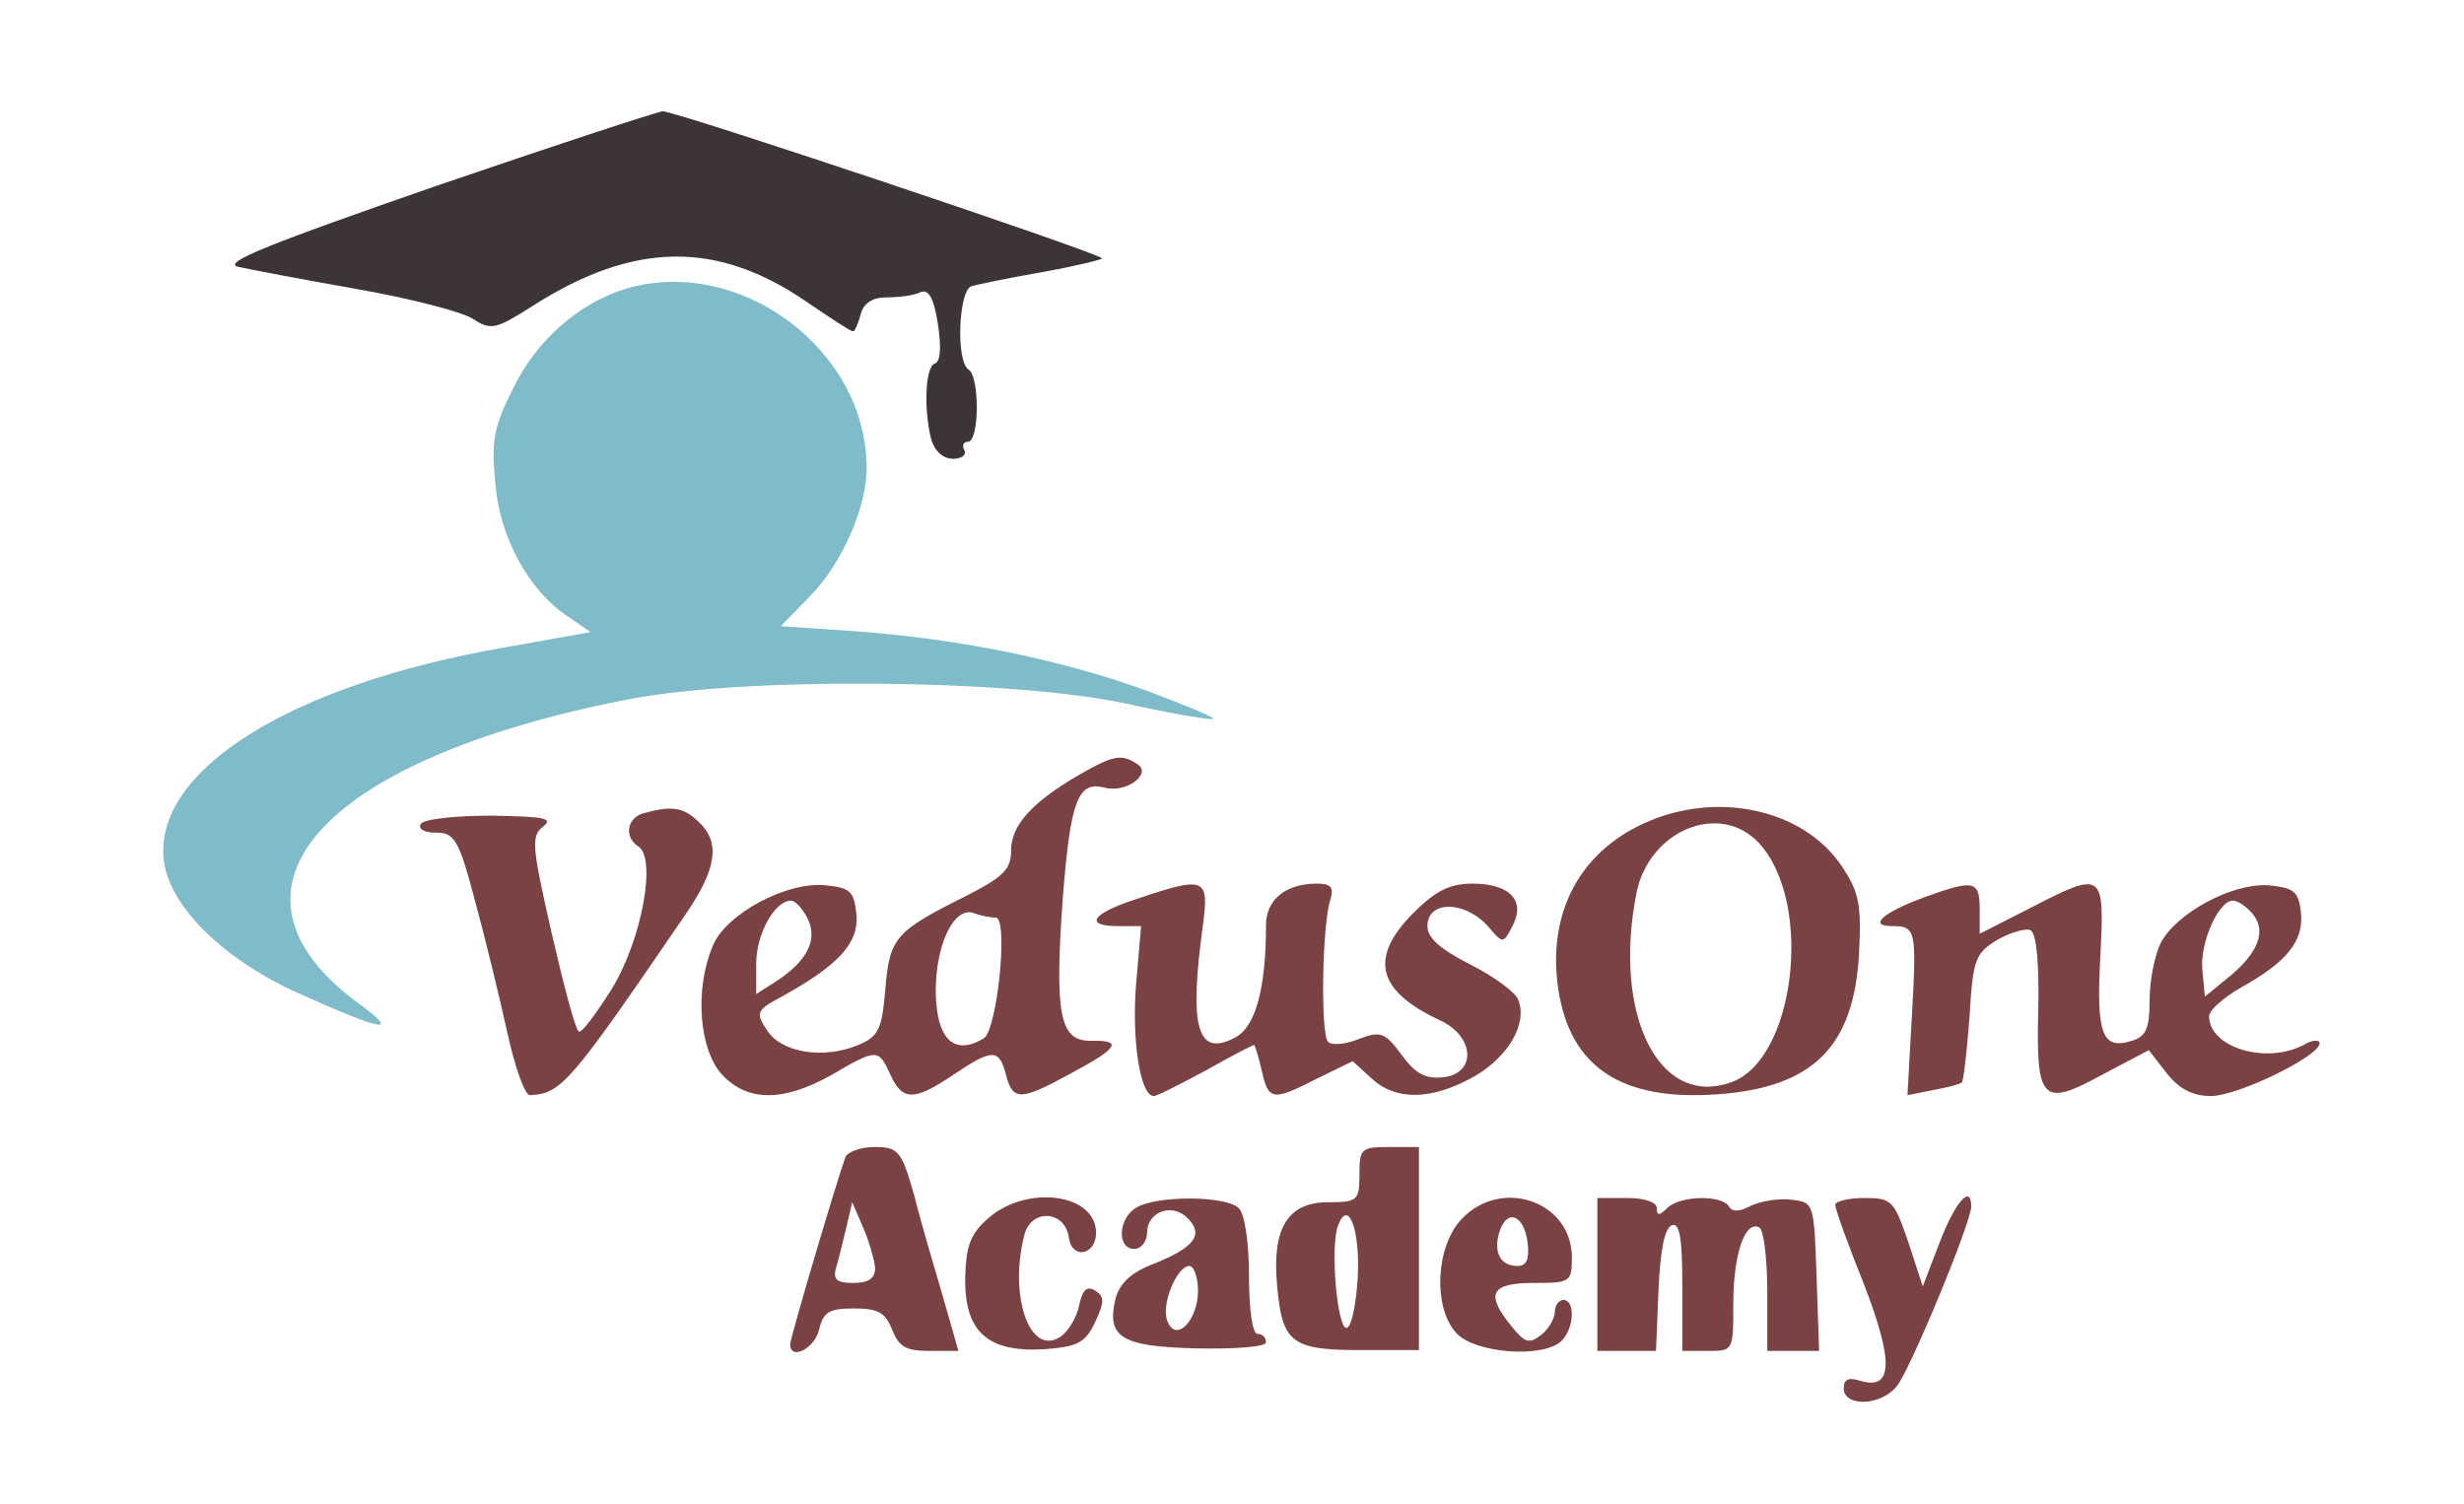
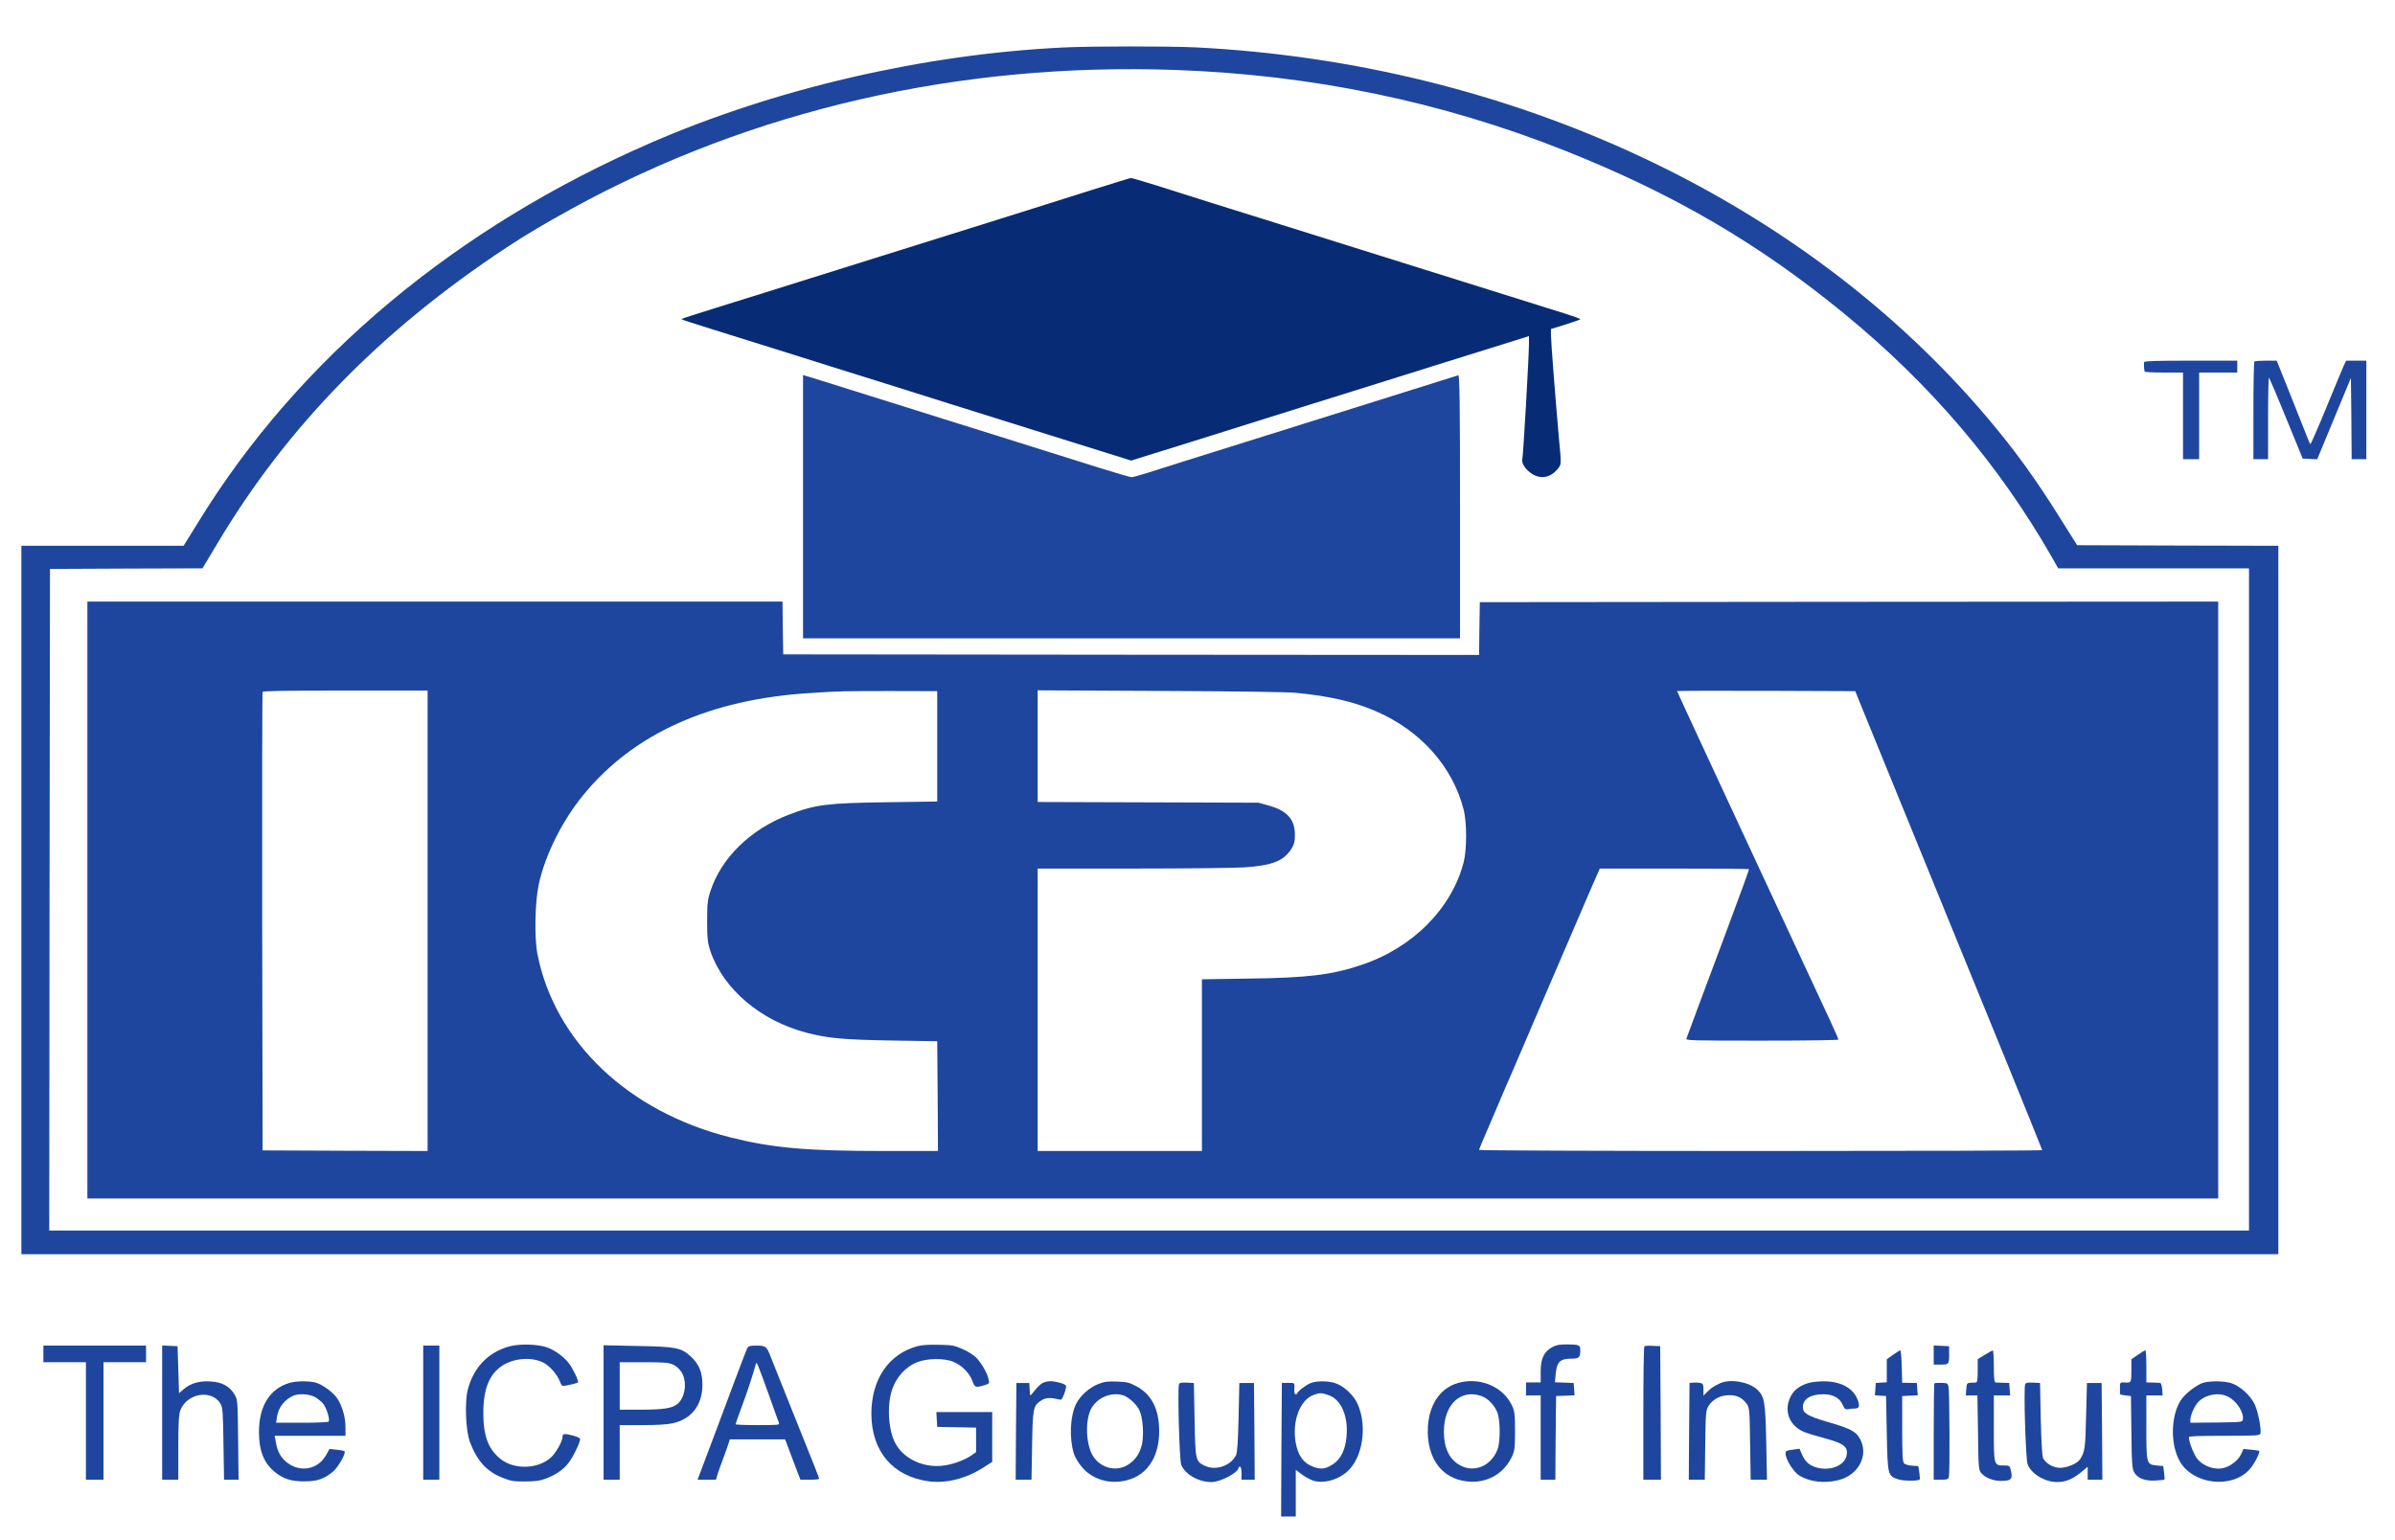
- <svg xmlns="http://www.w3.org/2000/svg" version="1.0" width="290pt" height="177pt" viewBox="0 0 290 177" preserveAspectRatio="xMidYMid meet">
-   <g transform="translate(0,177) scale(0.1,-0.1)" fill="#000000" stroke="none">
-     <path d="M510 1550 c-190 -66 -249 -89 -230 -94 14 -3 76 -15 139 -26 63 -11 125 -27 137 -35 22 -14 27 -13 71 15 119 76 217 77 322 5 28 -19 52 -35 55 -35 2 0 6 9 9 20 3 13 14 20 30 20 14 0 32 2 40 6 10 4 16 -6 21 -38 4 -27 3 -44 -4 -46 -11 -4 -13 -54 -4 -89 4 -14 14 -23 26 -23 10 0 16 5 13 10 -3 6 -1 10 4 10 14 0 14 77 1 85 -15 9 -12 92 3 98 6 2 45 10 85 17 39 7 71 15 69 16 -8 8 -504 174 -517 173 -8 -1 -130 -41 -270 -89z" style="stroke-width: 0px; fill: rgba(37, 29, 29, 0.89);" />
-     <path d="M736 1430 c-55 -17 -105 -61 -132 -117 -23 -45 -26 -63 -21 -112 5 -64 40 -127 86 -157 l26 -18 -101 -18 c-254 -44 -415 -146 -401 -252 7 -53 70 -115 156 -154 102 -46 124 -50 73 -13 -181 133 -47 286 313 357 137 28 454 25 590 -4 54 -12 101 -20 103 -18 1 2 -35 17 -81 34 -100 36 -218 60 -340 69 l-88 6 35 36 c37 38 66 104 66 150 0 140 -150 251 -284 211z" style="stroke-width: 0px; fill:rgba(111, 179, 194, 0.89);" />
-     <path d="M1270 858 c-55 -32 -80 -59 -80 -89 0 -22 -9 -31 -52 -53 -84 -42 -91 -49 -96 -110 -4 -48 -8 -56 -32 -66 -41 -17 -90 -9 -107 17 -14 21 -13 24 17 40 67 37 91 63 88 97 -3 27 -7 31 -36 34 -46 5 -118 -34 -133 -71 -22 -52 -16 -123 11 -152 30 -32 72 -32 129 0 53 31 55 31 69 0 14 -31 28 -31 74 0 46 31 54 31 62 0 8 -31 17 -31 77 2 56 30 61 39 22 38 -36 0 -42 32 -32 170 9 114 18 136 49 128 26 -7 57 17 38 28 -18 12 -28 10 -68 -13z m-320 -168 c13 -25 1 -50 -35 -74 l-25 -16 0 36 c0 35 22 74 41 74 5 0 13 -9 19 -20z m222 0 c15 0 2 -131 -14 -142 -28 -17 -47 -8 -54 26 -11 62 14 133 43 121 8 -3 19 -5 25 -5z" style="stroke-width: 0px; fill: rgba(106, 43, 43, 0.89);" />
-     <path d="M758 813 c-20 -5 -24 -28 -7 -39 22 -13 5 -109 -31 -168 -19 -30 -36 -53 -39 -50 -4 3 -18 56 -32 117 -23 101 -24 113 -10 124 13 10 2 12 -61 13 -42 0 -80 -4 -83 -10 -3 -6 5 -10 18 -10 22 0 27 -8 46 -80 12 -44 29 -114 38 -155 9 -41 21 -75 27 -74 37 2 47 14 183 213 37 54 41 85 15 109 -18 17 -31 19 -64 10z" style="stroke-width: 0px; fill: rgba(106, 43, 43, 0.89);" />
-     <path d="M1935 801 c-77 -35 -114 -107 -101 -195 14 -92 74 -132 187 -124 113 8 161 56 167 166 3 57 0 72 -20 102 -45 68 -148 90 -233 51z m135 -23 c65 -70 43 -256 -33 -282 -85 -30 -139 80 -111 223 15 74 98 108 144 59z" style="stroke-width: 0px; fill: rgba(106, 43, 43, 0.89);" />
-     <path d="M1338 712 c-53 -17 -63 -32 -22 -32 l27 0 -6 -70 c-5 -65 5 -130 21 -130 4 0 31 14 61 30 30 17 55 30 57 30 1 0 5 -13 9 -30 8 -36 13 -36 66 -9 l41 20 22 -20 c29 -27 71 -26 121 2 40 23 63 62 52 90 -3 9 -29 28 -57 42 -35 18 -50 31 -50 45 0 31 45 30 72 -1 17 -20 17 -20 28 1 16 30 -3 50 -47 50 -26 0 -43 -8 -69 -34 -53 -53 -44 -92 31 -127 41 -19 43 -63 3 -67 -20 -2 -32 4 -48 26 -20 27 -25 29 -51 19 -15 -6 -32 -8 -36 -3 -9 9 -7 139 3 168 4 14 0 18 -16 18 -37 0 -60 -19 -60 -49 0 -74 -12 -119 -36 -132 -45 -24 -55 11 -38 134 7 54 2 56 -78 29z" style="stroke-width: 0px; fill: rgba(106, 43, 43, 0.89);" />
-     <path d="M2265 714 c-49 -18 -67 -34 -38 -34 28 0 29 -4 23 -109 l-5 -90 30 6 c17 3 32 7 34 9 2 2 6 37 9 77 4 69 7 75 33 91 16 9 34 14 39 11 7 -4 10 -41 9 -91 -3 -110 4 -118 75 -79 l55 29 21 -27 c15 -19 31 -27 52 -27 32 0 128 47 128 62 0 5 -9 4 -19 -2 -44 -23 -111 -3 -111 34 0 7 17 22 38 34 54 30 74 55 70 89 -3 24 -8 28 -38 31 -43 3 -109 -33 -127 -68 -7 -14 -13 -44 -13 -67 0 -33 -4 -43 -21 -48 -35 -11 -42 8 -37 99 5 101 4 102 -85 56 l-57 -29 0 29 c0 34 -7 35 -65 14z m383 -16 c20 -20 13 -45 -20 -74 l-33 -27 -3 32 c-3 31 19 81 36 81 5 0 13 -5 20 -12z" style="stroke-width: 0px; fill: rgba(106, 43, 43, 0.89);" />
-     <path d="M995 408 c-10 -27 -65 -213 -65 -220 0 -20 29 -5 34 17 5 21 12 25 41 25 29 0 37 -5 45 -25 8 -20 16 -25 44 -25 l34 0 -18 63 c-10 34 -26 88 -34 120 -15 53 -19 57 -47 57 -16 0 -32 -6 -34 -12z m35 -130 c0 -13 -8 -18 -26 -18 -19 0 -24 4 -20 18 3 9 8 31 12 47 l7 30 13 -30 c7 -16 13 -38 14 -47z" style="stroke-width: 0px; fill: rgba(106, 43, 43, 0.89);" />
-     <path d="M1600 388 c0 -31 -2 -33 -37 -33 -47 0 -66 -30 -60 -97 6 -68 16 -77 98 -77 l69 0 0 119 0 120 -35 0 c-33 0 -35 -2 -35 -32z m-2 -122 c-2 -31 -7 -57 -13 -59 -11 -2 -20 97 -10 121 12 32 26 -6 23 -62z" style="stroke-width: 0px; fill: rgba(106, 43, 43, 0.89);" />
-     <path d="M1164 337 c-22 -19 -27 -33 -28 -71 -1 -63 26 -88 93 -84 39 3 48 7 60 32 11 24 11 30 0 37 -10 6 -15 1 -19 -18 -3 -14 -13 -31 -23 -37 -36 -22 -60 51 -41 122 9 30 48 27 52 -5 4 -26 32 -20 32 6 0 46 -80 57 -126 18z" style="stroke-width: 0px; fill: rgba(106, 43, 43, 0.89);" />
-     <path d="M1338 349 c-22 -12 -24 -49 -3 -49 8 0 15 9 15 19 0 25 30 36 48 17 19 -19 8 -34 -39 -53 -27 -10 -41 -23 -46 -41 -11 -46 6 -57 96 -59 46 -1 81 2 81 7 0 6 -4 10 -10 10 -6 0 -10 29 -10 68 0 40 -5 73 -12 80 -15 15 -96 15 -120 1z m72 -98 c0 -35 -26 -62 -36 -36 -8 19 11 65 26 65 5 0 10 -13 10 -29z" style="stroke-width: 0px; fill: rgba(106, 43, 43, 0.89);" />
-     <path d="M1720 335 c-30 -32 -34 -103 -6 -134 22 -24 103 -30 124 -9 15 15 16 48 2 48 -5 0 -10 -6 -10 -14 0 -7 -7 -20 -16 -27 -14 -11 -19 -10 -35 10 -31 38 -25 51 26 51 43 0 45 1 45 30 0 66 -83 95 -130 45z m78 -28 c2 -19 -1 -27 -12 -27 -20 0 -29 16 -21 41 9 27 29 19 33 -14z" style="stroke-width: 0px; fill: rgba(106, 43, 43, 0.89);" />
-     <path d="M1880 270 l0 -90 35 0 34 0 3 72 c2 46 7 73 16 76 9 3 12 -16 12 -72 l0 -76 30 0 c30 0 30 0 30 56 0 58 14 99 31 89 5 -4 9 -37 9 -76 l0 -69 30 0 31 0 -3 88 c-3 86 -3 87 -30 90 -15 2 -36 -2 -47 -7 -13 -7 -22 -8 -26 -1 -9 14 -58 13 -73 -2 -9 -9 -12 -9 -12 0 0 7 -14 12 -35 12 l-35 0 0 -90z" style="stroke-width: 0px; fill: rgba(106, 43, 43, 0.89);" />
-     <path d="M2160 352 c0 -5 15 -47 34 -94 35 -91 34 -125 -5 -113 -13 4 -19 2 -19 -9 0 -22 43 -21 62 2 15 17 88 193 88 212 0 27 -19 5 -37 -42 l-20 -52 -17 52 c-17 49 -19 52 -52 52 -19 0 -34 -4 -34 -8z" style="stroke-width: 0px; fill: rgba(106, 43, 43, 0.89);" />
+ <svg xmlns="http://www.w3.org/2000/svg" viewBox="0 0 112 72">
+   <g transform="matrix(0.006858, 0, 0, -0.005551, 0.9314041, 70.9385)" fill="#000000" stroke="none" style="">
+     <path d="M7110 12379 c-946 -57 -1956 -346 -2804 -801 -1334 -715 -2401 -1818 -3083 -3185 l-107 -213 -553 0 -553 0 0 -2985 0 -2985 7695 0 7695 0 0 2985 0 2985 -686 2 -686 3 -122 240 c-165 325 -301 557 -484 825 -1257 1843 -3245 2995 -5402 3130 -185 11 -719 11 -910 -1z m765 -189 c932 -40 1820 -267 2660 -680 741 -364 1320 -781 1907 -1376 586 -594 1050 -1266 1412 -2046 l45 -98 650 0 651 0 0 -2790 0 -2790 -7500 0 -7500 0 2 2788 3 2787 520 3 520 2 105 217 c474 980 1115 1790 1965 2484 131 107 270 209 450 331 1224 830 2638 1232 4110 1168z" style="fill: rgb(30, 70, 158);" />
+     <path d="M7310 11179 c-140 -55 -322 -126 -405 -158 -82 -32 -238 -92 -345 -134 -498 -193 -620 -240 -690 -267 -41 -16 -151 -59 -245 -95 -93 -36 -233 -90 -310 -120 -77 -30 -185 -71 -240 -93 -55 -21 -205 -79 -332 -128 -128 -49 -233 -91 -233 -94 0 -3 105 -45 233 -94 127 -49 318 -122 422 -163 333 -130 383 -149 730 -283 187 -73 390 -151 450 -175 61 -23 363 -140 671 -260 l562 -217 118 46 c66 25 193 74 284 109 91 35 284 110 430 167 146 56 328 127 405 157 77 30 203 78 280 108 77 30 217 84 310 120 94 36 204 79 245 95 41 16 202 78 358 138 l282 109 0 -66 c0 -101 -39 -943 -45 -968 -8 -33 17 -84 59 -121 64 -56 135 -40 186 42 21 34 21 35 5 243 -24 336 -55 824 -55 879 l0 51 100 38 c55 21 100 41 100 45 0 4 -51 26 -112 50 -62 23 -174 67 -248 96 -74 29 -387 150 -695 269 -308 119 -587 227 -620 240 -33 13 -213 82 -400 155 -187 72 -380 147 -430 166 -200 78 -296 115 -420 164 -71 27 -134 50 -140 49 -5 0 -125 -46 -265 -100z" style="fill: rgb(8, 43, 118);" />
+     <path d="M5340 8510 l0 -1110 2240 0 2240 0 0 1111 c0 885 -3 1110 -12 1106 -24 -10 -612 -238 -753 -292 -77 -30 -216 -84 -310 -120 -93 -37 -204 -79 -245 -95 -41 -16 -151 -58 -245 -95 -93 -36 -233 -90 -310 -120 -77 -30 -187 -73 -245 -96 -58 -23 -112 -41 -120 -41 -8 0 -107 36 -220 79 -259 101 -578 225 -695 270 -49 19 -117 45 -150 58 -33 13 -132 51 -220 85 -88 34 -212 82 -275 107 -63 24 -160 62 -215 83 -167 65 -331 129 -400 155 l-65 24 0 -1109z" style="fill: rgb(30, 70, 158);" />
+     <path d="M460 5195 l0 -2515 7265 0 7265 0 0 2515 0 2515 -2517 -2 -2518 -3 -3 -223 -2 -222 -2373 2 -2372 3 -3 223 -2 222 -2370 0 -2370 0 0 -2515z m2320 -175 l0 -1940 -562 2 -563 3 -3 1925 c-1 1059 0 1931 3 1938 3 9 126 12 565 12 l560 0 0 -1940z m3475 1470 l0 -465 -340 -6 c-413 -7 -489 -19 -670 -104 -261 -122 -463 -364 -537 -647 -19 -70 -22 -109 -22 -253 0 -144 4 -182 22 -250 89 -322 343 -588 658 -689 144 -46 246 -58 579 -65 l310 -6 3 -462 2 -463 -373 0 c-527 0 -758 26 -1047 116 -694 217 -1194 806 -1311 1544 -22 137 -17 439 9 587 44 250 161 539 307 758 342 514 860 801 1540 854 211 17 226 17 560 17 l310 -1 0 -465z m2445 451 c233 -28 391 -73 546 -155 305 -163 524 -466 599 -831 22 -108 22 -333 0 -440 -80 -389 -347 -722 -695 -866 -202 -85 -369 -110 -772 -116 l-318 -6 0 -723 0 -724 -560 0 -560 0 0 1190 0 1190 648 0 c356 0 698 5 759 10 191 15 271 54 323 156 20 40 24 63 24 124 -1 127 -56 200 -181 242 l-68 23 -752 3 -753 3 0 470 0 471 833 -5 c525 -3 867 -9 927 -16z m3841 -66 c33 -99 590 -1786 692 -2095 41 -124 183 -554 316 -956 132 -402 241 -734 241 -737 0 -4 -864 -7 -1920 -7 -1101 0 -1920 4 -1920 9 0 5 27 87 61 182 33 96 67 192 74 214 7 22 43 126 80 230 37 105 73 208 80 230 7 22 48 139 90 260 106 304 142 407 228 655 41 118 105 302 142 408 l68 192 508 0 c280 0 509 -2 509 -5 0 -11 -43 -156 -163 -555 -69 -228 -155 -514 -192 -635 -36 -121 -68 -228 -71 -237 -5 -17 24 -18 515 -18 317 0 521 4 521 9 0 6 -29 88 -65 183 -36 95 -126 333 -199 528 -74 195 -234 621 -356 945 -332 882 -480 1277 -480 1281 0 2 273 3 608 2 l607 -3 26 -80z" style="fill: rgb(30, 70, 158);" />
+     <path d="M14485 9728 c-3 -11 -1 -58 3 -80 1 -5 61 -8 132 -8 l130 0 0 -365 0 -365 55 0 55 0 0 365 0 365 130 0 130 0 0 50 0 50 -315 0 c-244 0 -317 -3 -320 -12z" style="fill: rgb(30, 70, 158);" />
+     <path d="M15237 9733 c-4 -3 -7 -190 -7 -415 l0 -408 50 0 50 0 0 347 c0 190 3 344 6 340 3 -3 57 -158 118 -344 l112 -338 50 -3 49 -3 115 343 115 343 3 -342 2 -343 50 0 50 0 0 415 0 415 -69 0 -69 0 -16 -42 c-9 -24 -62 -184 -120 -357 -57 -172 -106 -309 -108 -305 -3 5 -10 25 -16 44 -6 19 -56 176 -112 348 l-101 312 -73 0 c-40 0 -76 -3 -79 -7z" style="fill: rgb(30, 70, 158);" />
+     <path d="M3333 1432 c-142 -50 -240 -178 -279 -363 -22 -103 -14 -347 14 -439 49 -161 114 -250 220 -302 61 -30 75 -33 157 -33 71 1 100 5 138 23 68 31 120 74 157 132 31 48 79 170 80 201 0 10 -18 21 -52 32 -56 18 -68 15 -68 -13 0 -35 -43 -130 -76 -169 -88 -103 -253 -110 -348 -15 -83 84 -116 193 -116 387 0 199 40 325 128 397 81 66 204 77 284 25 43 -29 92 -99 110 -157 6 -21 15 -38 20 -38 20 0 99 23 103 30 7 11 -34 117 -61 160 -33 53 -91 107 -143 132 -63 31 -194 36 -268 10z" style="fill: rgb(30, 70, 158);" />
+     <path d="M6123 1436 c-198 -64 -317 -279 -317 -571 1 -315 145 -526 388 -568 123 -21 256 21 379 118 l57 45 0 210 0 210 -190 0 -191 0 3 -62 3 -63 133 -3 132 -3 0 -103 0 -104 -31 -27 c-46 -38 -116 -71 -179 -84 -142 -29 -286 52 -344 194 -46 114 -54 323 -17 450 29 101 90 184 165 223 69 36 189 38 252 5 58 -31 107 -91 128 -158 19 -61 20 -62 92 -35 24 9 26 14 19 48 -9 51 -49 136 -84 181 -17 21 -58 53 -93 72 -58 31 -71 34 -163 36 -65 2 -115 -2 -142 -11z" style="fill: rgb(30, 70, 158);" />
+     <path d="M10449 1427 c-56 -37 -79 -95 -79 -204 l0 -93 -50 0 -50 0 0 -55 0 -55 50 0 50 0 0 -355 0 -355 50 0 50 0 2 353 3 352 63 3 63 3 -3 52 -3 52 -64 3 -64 3 6 77 c8 96 31 122 106 122 53 0 61 9 61 76 0 39 -12 44 -94 44 -49 0 -71 -5 -97 -23z" style="fill: rgb(30, 70, 158);" />
+     <path d="M160 1370 l0 -70 145 0 145 0 0 -495 0 -495 60 0 60 0 0 495 0 495 145 0 145 0 0 70 0 70 -350 0 -350 0 0 -70z" style="fill: rgb(30, 70, 158);" />
+     <path d="M970 876 l0 -566 55 0 55 0 0 268 c0 206 3 280 14 317 44 143 212 179 273 57 16 -33 18 -70 21 -339 l4 -303 49 0 50 0 -3 338 c-3 333 -3 338 -27 385 -33 66 -85 100 -162 105 -75 6 -136 -16 -181 -64 l-33 -35 -5 198 -5 198 -52 3 -53 3 0 -565z" style="fill: rgb(30, 70, 158);" />
+     <path d="M2750 875 l0 -565 55 0 55 0 0 565 0 565 -55 0 -55 0 0 -565z" style="fill: rgb(30, 70, 158);" />
+     <path d="M3980 876 l0 -566 55 0 55 0 0 230 0 230 153 0 c100 0 170 5 206 15 130 34 205 153 205 325 0 106 -24 176 -80 239 -66 74 -99 82 -371 88 l-223 6 0 -567z m470 406 c21 -10 44 -34 59 -61 44 -81 29 -223 -29 -276 -38 -34 -91 -44 -242 -45 l-148 0 0 200 0 200 163 0 c134 0 168 -3 197 -18z" style="fill: rgb(30, 70, 158);" />
+     <path d="M4960 1418 c-6 -13 -43 -133 -84 -268 -61 -203 -189 -625 -242 -797 l-13 -43 63 0 62 0 13 53 c8 28 24 86 37 127 12 41 28 94 34 118 l11 42 188 0 189 0 22 -72 c12 -40 35 -117 52 -171 l30 -97 64 0 c35 0 64 3 64 8 0 7 -10 40 -201 627 -66 204 -125 386 -131 405 -25 82 -33 90 -93 90 -48 0 -57 -3 -65 -22z m150 -403 c33 -116 63 -218 66 -227 5 -17 -6 -18 -145 -18 -83 0 -151 3 -151 8 0 4 21 75 45 157 39 129 71 252 92 345 7 30 5 35 93 -265z" style="fill: rgb(30, 70, 158);" />
+     <path d="M11077 1434 c-4 -4 -7 -259 -7 -566 l0 -558 60 0 60 0 -2 563 -3 562 -50 3 c-28 2 -54 0 -58 -4z" style="fill: rgb(30, 70, 158);" />
+     <path d="M13050 1361 l0 -81 49 0 c55 0 57 2 56 100 l0 55 -52 3 -53 3 0 -80z" style="fill: rgb(30, 70, 158);" />
+     <path d="M12772 1362 l-42 -37 0 -97 0 -97 -37 -3 -38 -3 -3 -52 -3 -52 38 -3 38 -3 5 -315 c6 -354 6 -357 78 -387 33 -14 133 -15 146 -2 3 2 1 29 -2 59 l-7 55 -42 3 c-23 2 -47 10 -55 19 -10 12 -13 77 -13 292 l0 276 53 3 53 3 -3 52 -3 52 -50 1 -50 1 -3 137 c-1 75 -6 136 -10 136 -4 0 -26 -17 -50 -38z" style="fill: rgb(30, 70, 158);" />
+     <path d="M13398 1362 l-48 -36 0 -98 c0 -71 -3 -98 -12 -99 -7 -1 -24 -2 -38 -2 -23 -2 -25 -6 -28 -54 l-3 -53 40 0 39 0 4 -314 c3 -300 4 -316 24 -343 28 -38 80 -63 131 -63 74 0 84 14 67 99 -6 28 -10 31 -45 31 -69 0 -69 -2 -69 311 l0 279 56 0 55 0 -3 53 -3 52 -40 2 c-22 1 -46 2 -52 2 -10 1 -13 35 -13 136 0 74 -3 135 -7 134 -5 0 -29 -17 -55 -37z" style="fill: rgb(30, 70, 158);" />
+     <path d="M14442 1362 l-44 -37 0 -98 c-1 -104 0 -102 -55 -97 -21 1 -23 -3 -23 -44 0 -25 0 -49 0 -53 -1 -5 16 -10 37 -13 l38 -5 3 -305 c2 -264 5 -310 20 -340 24 -49 73 -72 144 -67 32 2 59 5 61 8 2 2 1 29 -2 59 l-6 55 -45 5 c-69 8 -70 13 -70 323 l0 267 56 0 55 0 -3 53 c-2 32 -8 52 -15 53 -7 1 -31 2 -53 3 l-40 1 0 135 c0 74 -3 135 -7 135 -5 0 -27 -17 -51 -38z" style="fill: rgb(30, 70, 158);" />
+     <path d="M1839 1126 c-135 -48 -209 -196 -209 -414 0 -158 34 -262 107 -336 58 -59 114 -81 203 -80 86 0 132 19 192 79 38 38 95 162 81 175 -4 4 -29 10 -55 13 l-47 6 -24 -53 c-59 -129 -191 -150 -281 -45 -34 41 -52 86 -62 163 l-7 46 242 0 241 0 0 73 c0 81 -20 169 -53 236 -27 55 -107 127 -155 141 -50 13 -129 12 -173 -4z m172 -119 c18 -12 43 -37 56 -55 23 -35 49 -135 38 -152 -4 -6 -74 -10 -182 -10 l-176 0 6 49 c9 79 51 146 112 179 35 20 109 14 146 -11z" style="fill: rgb(30, 70, 158);" />
+     <path d="M6972 1124 c-13 -9 -36 -37 -52 -62 -16 -26 -30 -45 -31 -42 -1 3 -2 28 -4 55 l-2 50 -44 0 -44 0 -3 -407 -2 -408 54 0 54 0 4 288 c4 314 7 337 64 381 29 23 65 25 119 7 17 -6 22 1 37 51 9 31 14 61 11 66 -9 16 -71 37 -105 37 -19 0 -44 -7 -56 -16z" style="fill: rgb(30, 70, 158);" />
+     <path d="M7355 1117 c-64 -30 -128 -103 -155 -173 -39 -105 -45 -282 -14 -411 12 -49 53 -121 89 -158 75 -75 170 -100 269 -71 153 45 237 220 223 466 -9 160 -61 268 -158 330 -44 29 -62 34 -128 37 -65 3 -84 0 -126 -20z m168 -96 c39 -15 94 -79 112 -129 23 -66 30 -206 16 -284 -15 -79 -44 -131 -94 -171 -79 -64 -190 -30 -241 75 -46 94 -53 285 -15 387 38 99 138 154 222 122z" style="fill: rgb(30, 70, 158);" />
+     <path d="M8805 1126 c-30 -13 -95 -73 -95 -88 0 -4 -5 -8 -11 -8 -6 0 -10 15 -9 33 4 64 3 65 -42 63 l-43 -1 -3 -562 -2 -563 50 0 50 0 0 196 0 197 43 -40 c24 -22 61 -46 81 -53 79 -26 185 18 245 101 93 128 116 378 51 551 -25 69 -90 145 -145 169 -47 22 -127 24 -170 5z m122 -105 c84 -38 132 -180 119 -348 -8 -107 -36 -182 -85 -226 -54 -48 -90 -55 -148 -25 -63 31 -99 96 -114 203 -25 181 31 360 124 400 42 19 54 18 104 -4z" style="fill: rgb(30, 70, 158);" />
+     <path d="M9806 1125 c-129 -46 -206 -199 -206 -408 1 -219 85 -372 228 -413 144 -42 280 35 343 193 21 52 24 74 24 223 0 148 -3 171 -23 221 -63 157 -221 236 -366 184z m158 -109 c44 -18 90 -76 110 -138 21 -65 22 -246 2 -312 -45 -148 -171 -206 -270 -124 -64 53 -96 142 -96 273 0 227 112 360 254 301z" style="fill: rgb(30, 70, 158);" />
+     <path d="M11594 1123 c-48 -28 -57 -36 -87 -71 l-27 -34 0 51 c0 45 -3 51 -24 57 -13 3 -35 4 -47 2 l-24 -3 -3 -407 -2 -408 54 0 55 0 3 292 c3 280 4 295 25 334 29 54 80 86 139 86 52 1 88 -21 119 -73 19 -32 20 -55 23 -337 l4 -302 55 0 56 0 -5 318 c-6 346 -12 387 -66 446 -58 62 -181 87 -248 49z" style="fill: rgb(30, 70, 158);" />
+     <path d="M12199 1126 c-77 -27 -122 -80 -140 -164 -22 -107 22 -207 110 -251 20 -10 81 -33 136 -51 129 -43 160 -71 152 -138 -9 -86 -100 -138 -194 -113 -54 15 -88 48 -110 110 l-18 52 -40 -7 c-22 -3 -43 -8 -47 -11 -31 -18 32 -166 87 -209 69 -52 169 -67 264 -38 139 41 211 213 147 351 -29 62 -63 84 -228 143 -126 46 -159 70 -160 119 -2 69 50 111 140 111 65 0 110 -30 131 -88 13 -35 19 -42 36 -38 11 3 32 6 48 6 31 0 35 22 16 81 -32 94 -117 149 -229 148 -36 0 -81 -6 -101 -13z" style="fill: rgb(30, 70, 158);" />
+     <path d="M14894 1129 c-46 -13 -131 -94 -160 -151 -68 -133 -71 -369 -7 -511 89 -198 356 -237 477 -70 32 44 75 148 65 156 -2 2 -27 7 -55 10 l-52 6 -16 -44 c-22 -58 -82 -111 -134 -120 -57 -9 -122 21 -161 75 -25 35 -61 146 -61 189 0 8 79 11 240 11 212 0 241 2 247 16 10 27 -14 185 -38 248 -26 71 -96 151 -154 177 -43 20 -137 24 -191 8z m167 -122 c58 -39 105 -132 97 -190 -3 -22 -7 -22 -180 -25 l-178 -2 0 23 c0 40 27 116 53 151 51 66 145 86 208 43z" style="fill: rgb(30, 70, 158);" />
+     <path d="M7904 1117 c-11 -31 2 -641 15 -682 26 -80 118 -145 206 -145 62 0 185 81 185 121 0 5 5 9 10 9 6 0 10 -25 10 -55 l0 -55 45 0 45 0 -2 408 -3 407 -50 0 -50 0 -5 -290 c-4 -208 -9 -299 -18 -320 -40 -92 -141 -132 -217 -85 -58 36 -60 46 -65 385 l-5 310 -48 3 c-34 2 -49 -1 -53 -11z" style="fill: rgb(30, 70, 158);" />
+     <path d="M13055 1122 c-3 -3 -5 -187 -5 -409 l0 -403 49 0 c41 0 50 3 54 21 8 28 5 725 -2 763 -6 29 -10 31 -49 32 -23 1 -44 -1 -47 -4z" style="fill: rgb(30, 70, 158);" />
+     <path d="M13674 1116 c-12 -30 3 -629 16 -675 24 -81 118 -151 201 -151 56 0 103 23 156 75 l53 54 0 -55 0 -54 50 0 50 0 -2 408 -3 407 -50 0 -50 0 -6 -280 c-5 -273 -8 -298 -41 -363 -18 -35 -88 -72 -136 -72 -45 0 -95 34 -115 79 -8 17 -13 134 -17 331 l-5 305 -48 3 c-35 2 -49 -1 -53 -12z" style="fill: rgb(30, 70, 158);" />
  </g>
</svg>
